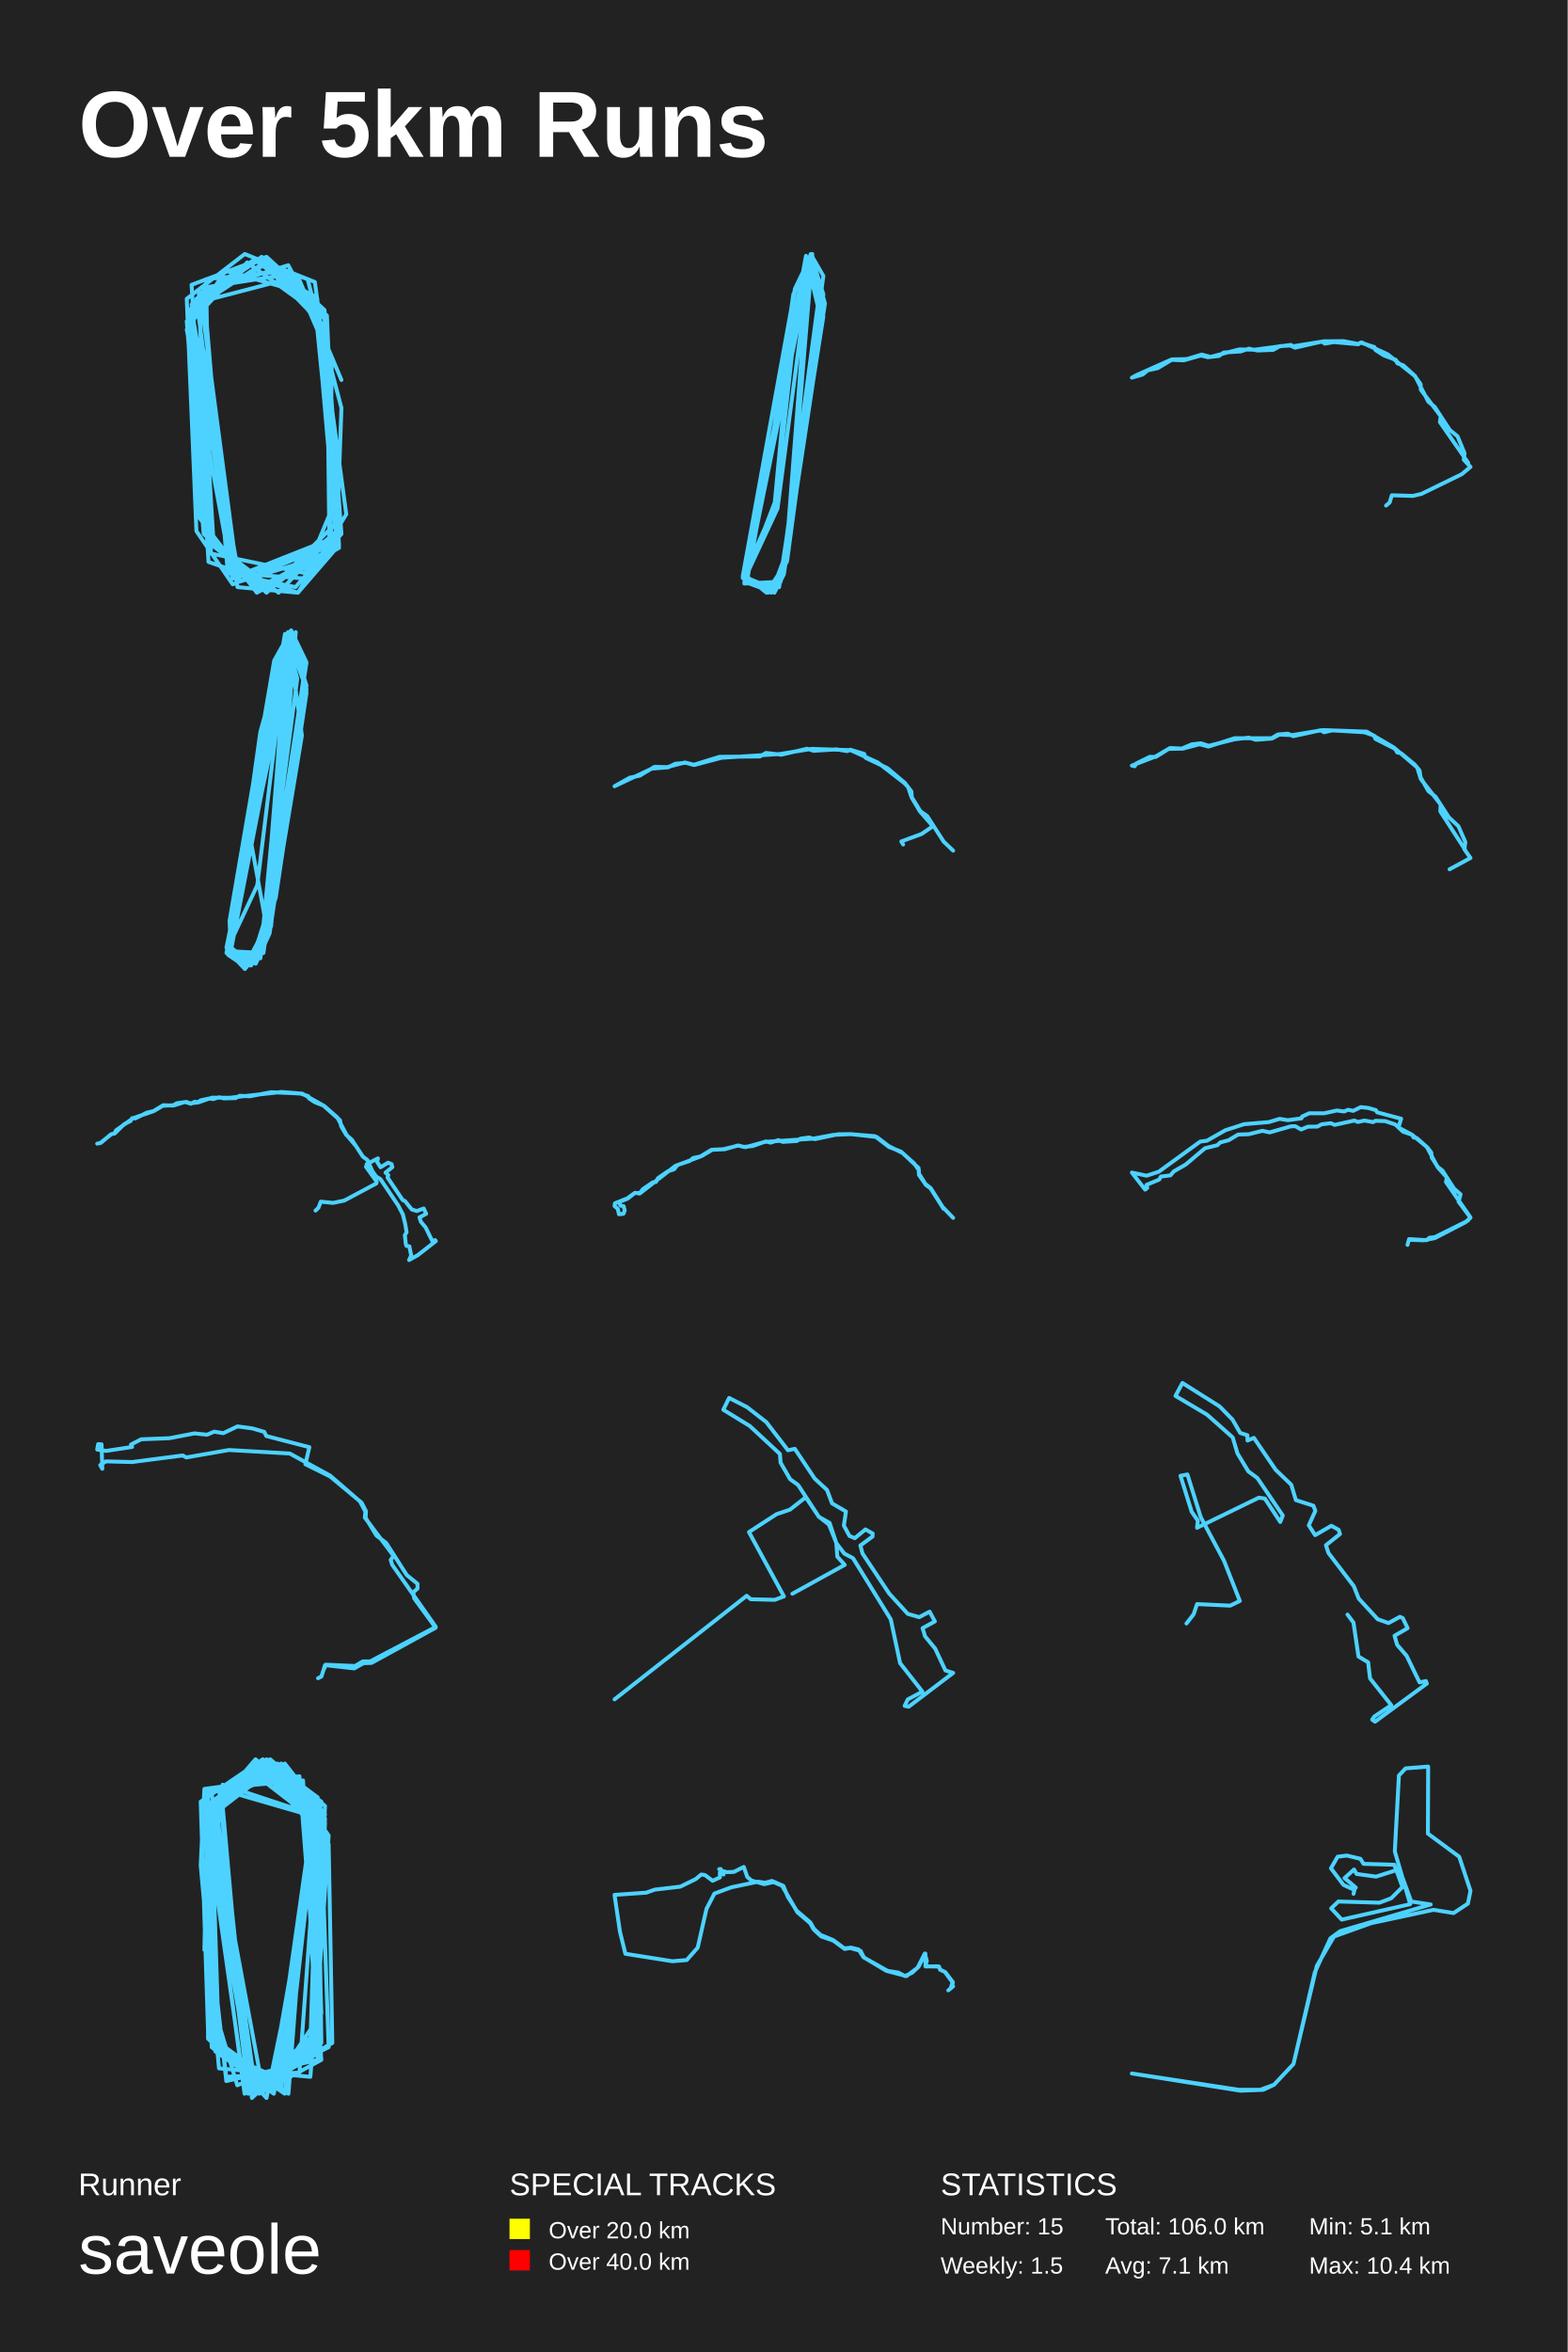
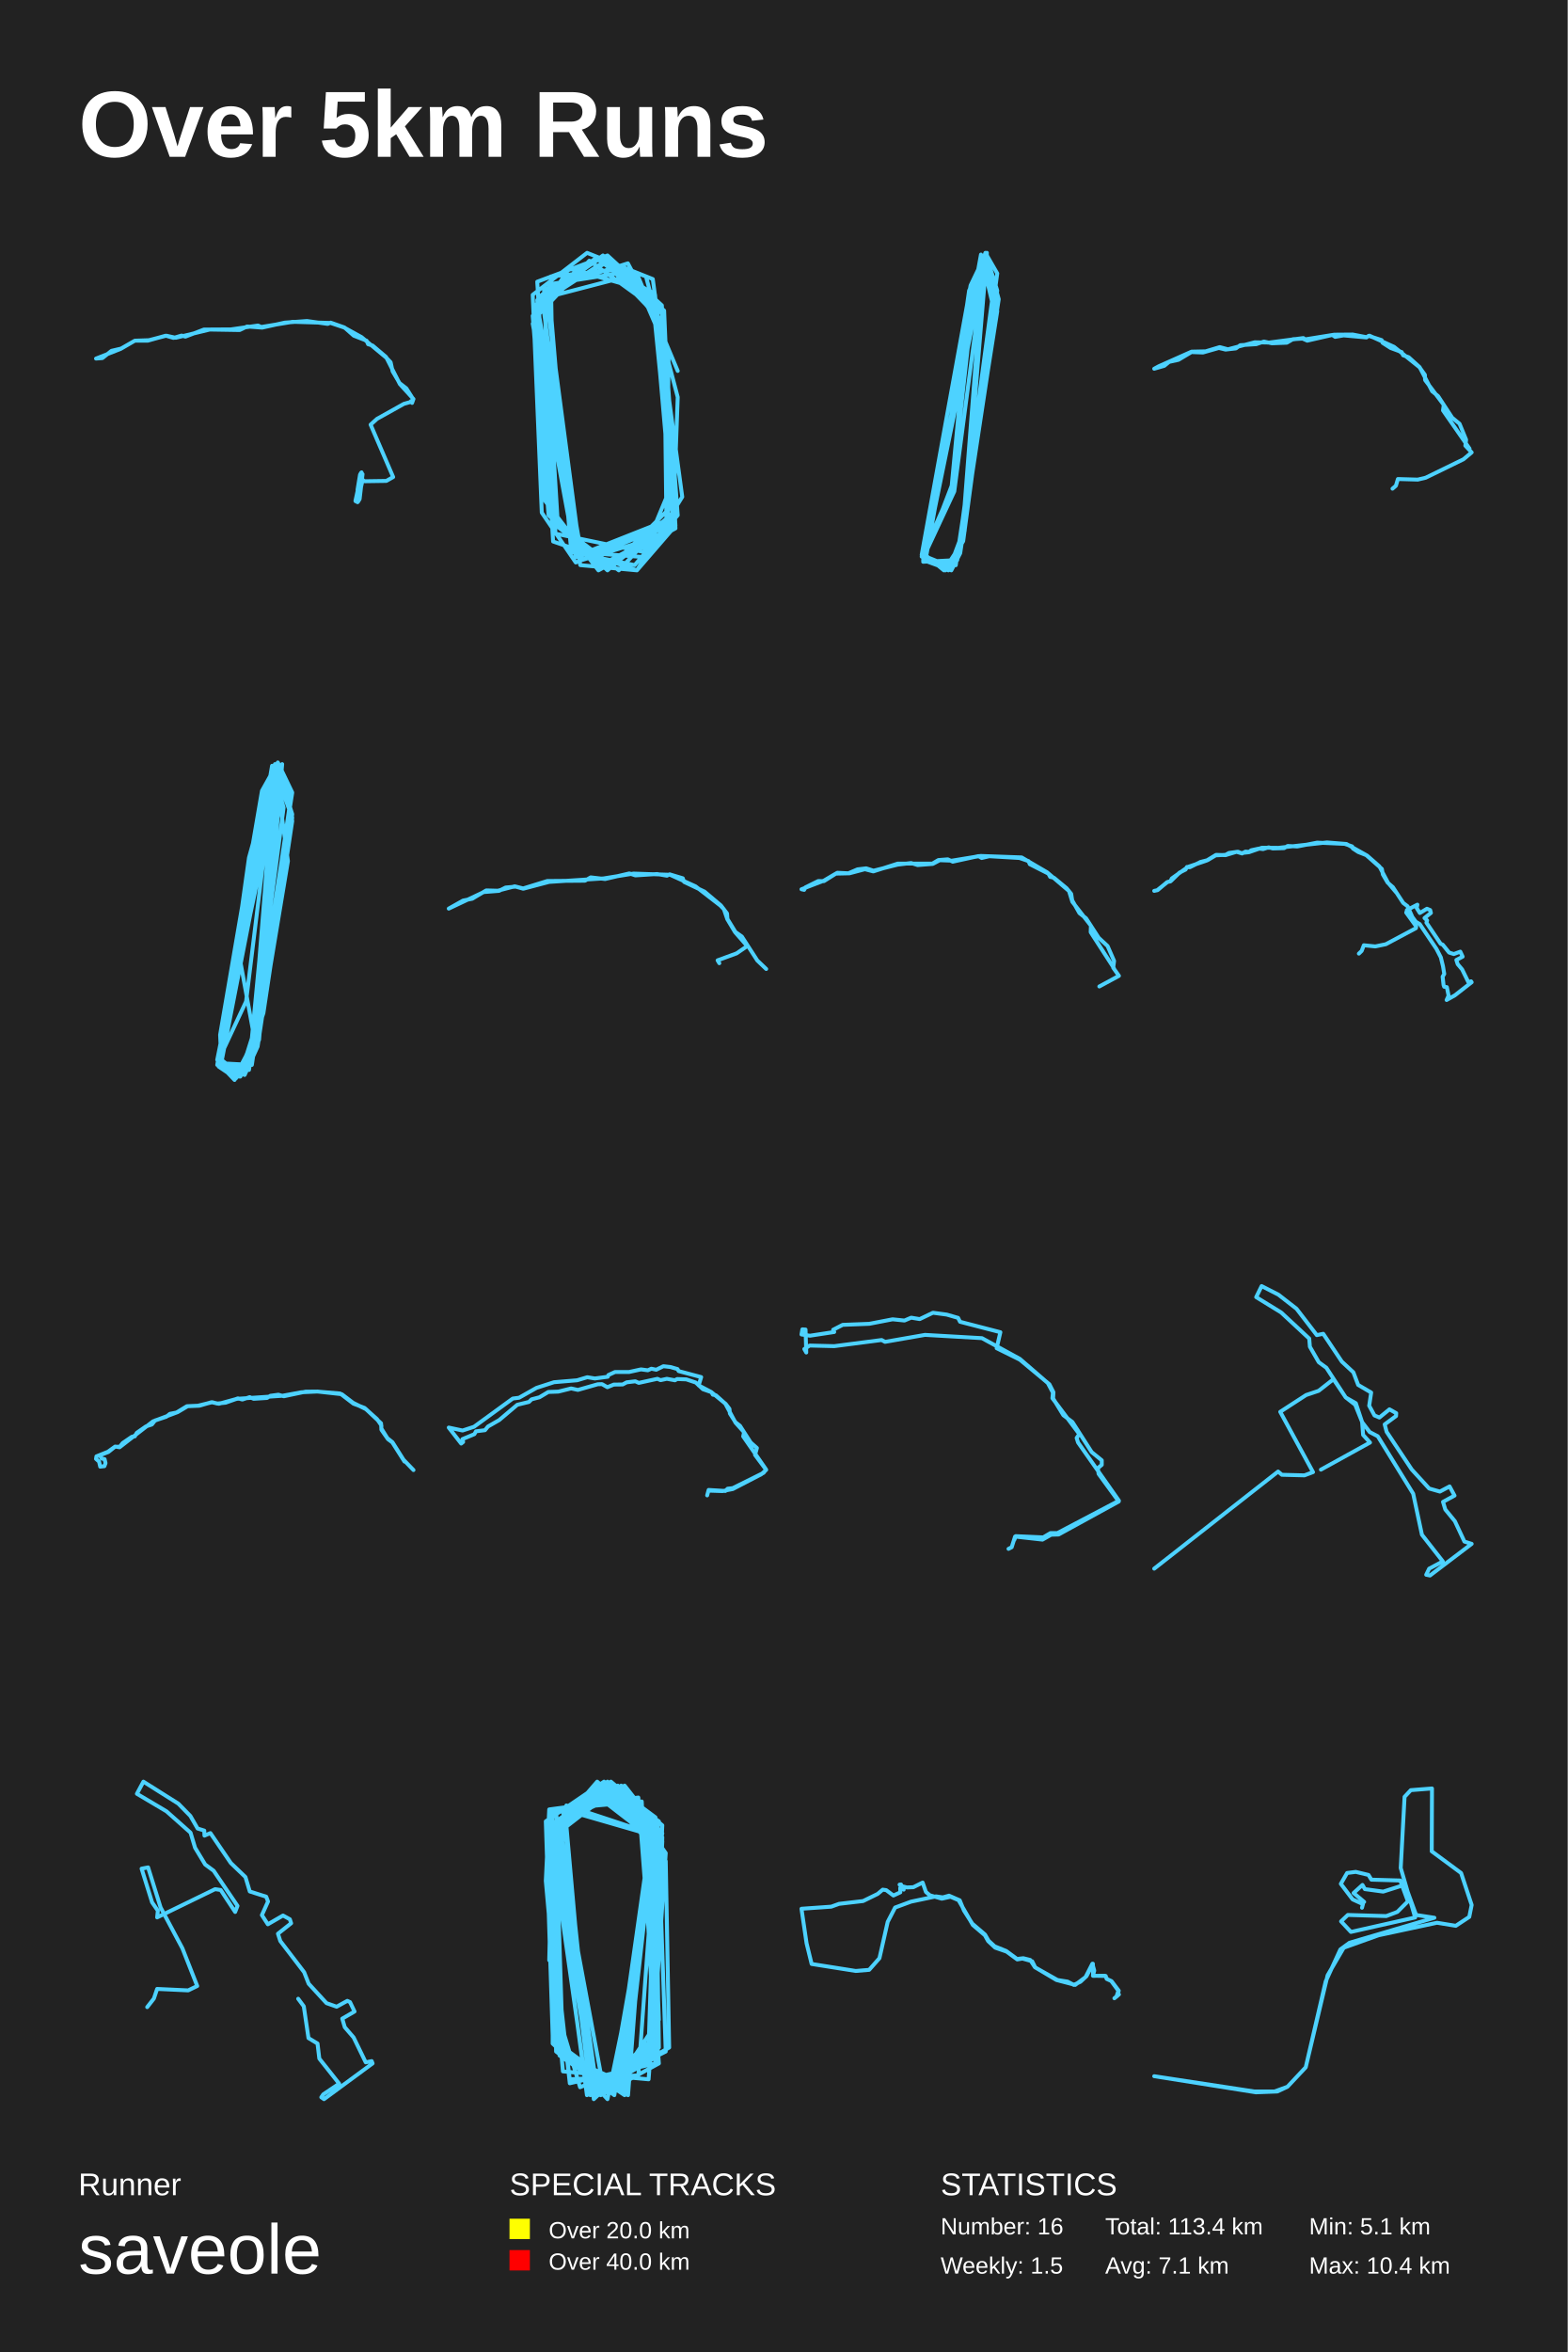
<svg xmlns="http://www.w3.org/2000/svg" baseProfile="full" height="300mm" version="1.1" viewBox="0,0,200,300" width="200mm">
  <defs />
  <rect fill="#222222" height="300" width="200" x="0" y="0" />
  <text fill="#FFFFFF" style="font-size:12px; font-family:Arial; font-weight:bold;" x="10" y="20">Over 5km Runs</text>
  <text fill="#FFFFFF" style="font-size:4px; font-family:Arial" x="10" y="280">Runner</text>
  <text fill="#FFFFFF" style="font-size:9px; font-family:Arial" x="10" y="290">saveole</text>
  <text fill="#FFFFFF" style="font-size:4px; font-family:Arial" x="65" y="280">SPECIAL TRACKS</text>
  <rect fill="yellow" height="2.6" width="2.6" x="65" y="283" />
  <text fill="#FFFFFF" style="font-size:3px; font-family:Arial" x="70" y="285.5">Over 20.0 km</text>
  <rect fill="red" height="2.6" width="2.6" x="65" y="287" />
  <text fill="#FFFFFF" style="font-size:3px; font-family:Arial" x="70" y="289.5">Over 40.0 km</text>
  <text fill="#FFFFFF" style="font-size:4px; font-family:Arial" x="120" y="280">STATISTICS</text>
-   <text fill="#FFFFFF" style="font-size:3px; font-family:Arial" x="120" y="285">Number: 15</text>
+   <text fill="#FFFFFF" style="font-size:3px; font-family:Arial" x="120" y="285">Number: 16</text>
  <text fill="#FFFFFF" style="font-size:3px; font-family:Arial" x="120" y="290">Weekly: 1.5</text>
-   <text fill="#FFFFFF" style="font-size:3px; font-family:Arial" x="141" y="285">Total: 106.0 km</text>
+   <text fill="#FFFFFF" style="font-size:3px; font-family:Arial" x="141" y="285">Total: 113.4 km</text>
  <text fill="#FFFFFF" style="font-size:3px; font-family:Arial" x="141" y="290">Avg: 7.1 km</text>
  <text fill="#FFFFFF" style="font-size:3px; font-family:Arial" x="167" y="285">Min: 5.1 km</text>
  <text fill="#FFFFFF" style="font-size:3px; font-family:Arial" x="167" y="290">Max: 10.4 km</text>
-   <polyline fill="none" points="43.558,48.466 38.008,35.256 25.675,38.469 30.3,73.458 42.017,68.817 41.708,42.397 36.775,34.542 26.292,35.613 26.908,70.602 38.933,73.101 42.942,63.461 40.167,37.755 28.758,34.542 23.825,42.04 29.683,73.815 42.942,69.174 43.558,52.036 39.242,35.613 32.458,33.114 25.058,38.112 29.683,73.101 39.242,73.815 42.942,69.174 40.475,40.969 34.308,33.471 25.367,38.469 27.217,68.817 32.767,75.243 42.017,70.959 42.325,46.324 37.392,34.899 25.983,36.684 29.067,73.101 37.7,74.886 43.558,68.103 41.708,43.111 36.775,33.828 25.367,37.398 26.6,68.103 33.075,74.886 43.25,69.531 41.708,42.397 34.308,33.114 24.442,39.541 30.608,74.172 42.325,70.602 41.4,41.683 33.075,33.114 24.442,38.826 26.908,68.817 34.308,75.243 42.942,68.46 41.4,40.255 33.075,33.114 24.442,38.826 26.6,69.174 34.308,75.243 42.942,66.674 40.167,38.826 32.458,33.114 23.825,40.969 25.983,68.103 34.0,75.6 42.942,67.745 41.4,40.612 31.533,33.471 24.133,41.326 26.6,68.817 35.542,75.6 42.942,67.745 40.475,38.112 32.458,33.114 24.133,40.255 30.3,74.886 38.008,75.6 43.25,69.531 41.4,39.541 34.0,32.757 24.442,36.327 26.6,71.673 38.008,75.6 44.175,65.603 40.167,35.97 31.225,32.4 23.825,38.112 25.058,67.745 29.683,74.529 42.942,69.174 41.708,40.255 33.383,32.757 24.133,39.541 25.367,65.96 32.767,75.6 43.25,69.888 42.017,46.324" stroke="#4DD2FF" stroke-linecap="round" stroke-linejoin="round" stroke-width="0.5" />
-   <polyline fill="none" points="103.227,48.513 105.042,35.202 103.428,32.4 102.017,36.37 98.992,63.691 94.958,74.199 98.79,75.6 100.202,71.864 103.227,32.867 94.958,73.265 97.782,75.6 100.403,71.63 104.84,38.705 103.428,32.634 101.412,36.837 94.757,73.498 98.588,75.133 100.605,69.762 104.638,40.34 102.823,32.634 95.362,73.732 98.588,75.366 100.605,70.229 103.428,32.634 99.193,64.858 95.16,73.498 97.983,75.6 100.403,71.63 103.63,32.634 95.16,73.965 99.395,74.899 105.042,37.537 103.428,32.4 94.757,73.498 98.79,75.133 100.403,70.463 103.63,32.4 94.958,74.199 98.79,75.6 100,73.265 105.243,38.705 103.63,32.867 101.412,37.07 98.79,64.625 94.757,73.732 98.387,75.6 100,72.331 105.042,40.34 103.428,32.867 94.958,74.432 99.597,74.199 104.638,36.603 103.428,32.867 101.21,37.537 98.588,55.751" stroke="#4DD2FF" stroke-linecap="round" stroke-linejoin="round" stroke-width="0.5" />
-   <polyline fill="none" points="187.308,59.034 183.699,53.841 183.802,53.085 181.259,49.702 181.242,49.006 180.486,47.951 177.032,45.185 173.698,43.673 173.269,43.872 171.413,43.514 168.904,43.533 164.935,44.17 164.694,43.991 160.003,44.608 158.078,44.568 154.435,45.523 153.318,45.225 151.394,45.802 149.486,45.842 145.019,47.832 144.4,48.17 145.775,47.772 146.428,47.235 147.699,46.956 149.469,45.901 151.033,45.961 153.198,45.344 154.109,45.563 155.518,45.404 156.102,44.966 158.284,44.827 159.333,44.469 160.415,44.708 162.443,44.628 163.268,44.15 164.591,44.071 165.227,44.349 168.629,43.573 169.024,43.832 170.176,43.633 173.286,43.912 173.578,43.693 175.348,44.27 175.485,44.648 176.568,45.344 178.08,45.901 178.269,46.339 179.025,46.598 180.52,47.951 182.221,51.234 183.029,51.891 184.954,54.836 185.95,55.652 186.844,57.821 186.741,58.637 187.6,59.552 186.483,60.487 181.345,62.994 180.263,63.253 177.565,63.173 177.29,64.088 176.826,64.486" stroke="#4DD2FF" stroke-linecap="round" stroke-linejoin="round" stroke-width="0.5" />
-   <polyline fill="none" points="37.338,84.493 36.553,80.855 35.375,84.493 28.895,121.554 32.036,122.691 33.804,117.688 37.927,86.539 36.356,80.855 29.484,120.872 31.447,122.918 33.607,118.825 37.142,81.082 29.091,121.781 31.447,123.373 33.804,118.825 36.749,81.082 29.091,121.326 31.251,123.6 34,118.371 36.749,81.082 29.484,120.872 32.036,122.918 34.393,117.461 37.338,80.855 29.484,121.099 31.84,122.918 34,118.371 36.945,80.855 29.287,120.872 31.84,122.918 33.804,118.598 36.945,81.082 29.484,120.872 32.036,122.918 33.607,117.916 37.142,81.082 29.287,120.872 31.644,123.145 34,117.461 36.553,81.309 29.287,121.326 31.84,123.145 33.607,119.962 36.749,80.855 32.822,112.914 29.091,120.872 31.447,123.373 33.804,119.053 37.142,80.855 32.036,107.457 34.196,119.28 32.625,122.918 29.091,121.554 36.553,81.082 39.105,87.903 34.393,119.053 32.625,122.918 29.287,120.872 36.749,80.855 38.516,93.815 34.393,118.598 32.036,123.145 28.895,120.872 36.945,80.627 39.105,87.448 34.196,118.825 31.84,122.918 29.091,121.326 37.731,80.627 34.589,118.143 31.84,123.145 29.091,121.326 37.142,80.627 39.105,88.358 35.178,114.505 32.429,122.691 29.484,122.008 29.287,117.461 34.982,84.265 37.142,80.4 39.105,84.493 33.215,122.236 29.287,121.326 33.215,93.36 36.749,80.627 38.909,85.175 33.607,121.554 29.287,121.326 32.036,104.729" stroke="#4DD2FF" stroke-linecap="round" stroke-linejoin="round" stroke-width="0.5" />
-   <polyline fill="none" points="115.22,107.717 114.988,107.325 117.572,106.375 119.016,105.385 117.358,103.486 116.307,101.732 115.844,100.37 115.362,99.874 111.976,97.253 108.519,95.685 103.547,95.52 99.465,96.18 92.051,96.655 88.541,97.584 87.507,97.295 86.135,97.419 85.244,97.873 83.158,98.038 78.4,100.287 80.343,99.193 81.59,98.946 83.497,97.811 85.083,97.852 87.382,97.253 88.523,97.542 91.802,96.531 96.935,96.49 97.719,96.036 99.679,96.263 102.976,95.499 103.796,95.767 106.737,95.582 108.091,95.809 108.465,95.623 110.248,96.16 110.426,96.655 113.206,97.976 115.434,99.854 116.271,100.948 116.325,101.691 117.412,103.465 118.285,104.084 120.388,107.345 121.6,108.501" stroke="#4DD2FF" stroke-linecap="round" stroke-linejoin="round" stroke-width="0.5" />
-   <polyline fill="none" points="186.907,108.371 183.753,103.495 183.788,102.612 181.258,99.361 180.807,97.897 177.827,95.348 174.361,93.321 168.781,93.121 164.865,93.763 163.219,93.703 162.266,94.204 160.204,94.365 159.32,94.084 157.483,94.305 154.208,95.127 153.203,94.806 152.025,94.947 150.76,95.489 149.061,95.529 147.467,96.472 144.4,97.656 144.764,97.736 144.937,97.395 146.687,96.532 147.45,96.552 149.269,95.408 150.916,95.489 153.03,94.927 154.173,95.228 157.5,94.164 162.214,94.164 163.028,93.683 164.31,93.582 164.986,93.903 168.487,93.141 168.92,93.402 169.96,93.161 174.066,93.402 175.297,93.823 175.47,94.244 178.0,95.529 178.243,95.97 178.762,96.091 180.478,97.515 181.102,98.278 181.24,99.161 182.228,100.907 183.129,101.609 184.845,104.258 186.058,105.381 186.942,107.408 186.82,108.331 187.6,109.435 184.931,110.879" stroke="#4DD2FF" stroke-linecap="round" stroke-linejoin="round" stroke-width="0.5" />
-   <polyline fill="none" points="45.331,146.086 44.226,144.779 43.036,142.534 41.368,141.071 38.558,139.494 35.908,139.281 29.307,140.02 27.049,140.005 25.283,140.616 24.228,140.73 23.798,140.545 22.571,140.716 22.117,140.972 20.768,141.043 19.663,141.696 18.731,141.923 17.246,142.662 16.854,142.62 16.67,142.975 15.848,143.387 14.67,144.538 14.142,144.694 12.866,145.774 12.4,145.873 12.805,145.788 14.228,144.651 14.596,144.595 14.793,144.182 17.013,142.605 19.528,141.753 20.817,140.972 22.105,141.014 23.602,140.559 24.363,140.787 24.804,140.531 25.32,140.574 25.589,140.346 26.645,140.119 27.221,140.19 27.97,139.949 28.534,140.105 30.08,140.062 30.558,139.764 31.871,139.835 34.571,139.309 38.325,139.48 39.331,139.821 39.429,140.105 40.165,140.588 41.257,141.014 43.38,142.89 43.515,143.643 44.165,144.751 44.877,145.362 46.288,147.521 46.877,147.962 47.527,149.425 48.005,150.079 48.533,150.391 50.803,153.758 51.404,154.923 51.698,156.131 51.87,157.168 51.649,157.551 51.772,158.674 51.858,158.915 52.226,158.972 52.459,160.137 52.189,160.719 53.306,160.094 55.6,158.304 55.514,158.176 55.158,158.304 54.299,156.557 53.698,155.847 53.514,155.278 54.373,154.824 54.054,154.142 53.171,154.468 52.533,154.27 51.662,153.19 51.379,153.076 49.441,150.192 49.539,149.894 49.183,149.567 50.054,148.871 49.956,148.487 49.514,148.303 48.545,148.885 48.116,148.203 48.214,147.749 46.778,148.487 46.926,148.601 46.791,148.558 46.693,148.828 48.054,150.718 48.018,150.945 43.92,153.133 42.484,153.431 40.926,153.275 40.632,154.042 40.251,154.412" stroke="#4DD2FF" stroke-linecap="round" stroke-linejoin="round" stroke-width="0.5" />
-   <polyline fill="none" points="120.376,154.187 118.725,151.582 118.127,151.137 117.23,149.852 117.23,149.258 116.632,148.401 114.939,146.885 113.43,146.308 111.622,144.923 108.476,144.66 106.327,144.758 103.736,145.236 97.573,145.649 95.111,146.324 94.114,146.11 92.463,146.588 90.869,146.654 89.502,147.462 86.157,148.714 81.603,152.242 81.005,152.143 80.023,152.852 78.457,153.478 78.4,153.824 78.813,154.187 78.969,154.879 79.539,154.813 79.695,154.401 79.567,153.857 79.169,153.775 78.927,153.33 80.08,152.885 80.991,152.159 81.617,152.176 82.03,151.665 83.282,150.808 83.681,150.758 83.937,150.28 85.19,149.407 86.001,149.143 86.428,148.599 87.965,148.088 88.449,147.692 89.36,147.511 90.769,146.654 92.264,146.588 94.214,146.11 94.883,146.291 96.036,146.176 97.715,145.583 98.313,145.747 99.31,145.418 99.851,145.649 101.672,145.533 102.114,145.236 103.224,145.088 103.95,145.302 106.911,144.676 108.562,144.66 111.85,145.022 113.387,146.193 115.152,147.066 117.187,148.978 117.23,149.687 118.056,151.006 118.739,151.549 120.248,153.939 121.6,155.34" stroke="#4DD2FF" stroke-linecap="round" stroke-linejoin="round" stroke-width="0.5" />
-   <polyline fill="none" points="179.565,158.788 179.765,158.047 182.043,158.186 182.35,157.877 183.043,157.8 187.24,155.717 187.587,155.27 184.469,150.764 184.589,150.193 183.416,148.882 182.043,146.32 180.751,145.163 180.338,145.086 180.151,144.746 178.992,144.345 178.019,143.435 176.727,143.002 175.474,142.956 175.181,143.126 174.075,142.925 173.222,143.111 172.796,142.925 170.264,143.481 169.784,143.265 168.612,143.404 168.065,143.697 166.853,143.712 165.987,144.067 165.254,143.651 164.681,143.666 161.976,144.438 161.056,144.237 159.311,144.669 157.952,144.715 156.739,145.441 155.673,145.718 155.313,146.073 153.728,146.459 151.262,148.542 149.73,149.422 149.33,149.915 148.104,150.07 147.891,150.455 146.266,151.134 146.359,151.52 146.092,151.736 144.4,149.56 146.279,149.962 147.838,149.452 153.115,145.61 153.967,145.502 156.339,144.16 158.724,143.388 161.869,143.126 163.255,142.709 164.281,142.879 166.04,142.648 166.12,142.416 167.026,141.999 168.932,141.999 170.557,141.645 171.49,141.768 171.97,141.552 172.636,141.691 173.609,141.212 174.555,141.321 175.527,141.598 175.687,141.876 178.752,142.694 178.406,143.82 180.111,144.715 182.083,146.336 182.603,147.014 182.656,147.647 183.416,148.835 184.029,149.314 185.495,151.597 186.334,152.338 186.081,153.279 187.6,155.316 186.947,155.902 183.056,157.923 181.644,158.201 179.738,158.139" stroke="#4DD2FF" stroke-linecap="round" stroke-linejoin="round" stroke-width="0.5" />
-   <polyline fill="none" points="41.369,212.835 41.561,212.333 45.294,212.5 46.281,211.914 47.22,211.914 55.6,207.509 50.037,199.59 49.845,198.976 50.206,198.447 46.546,193.567 46.618,192.814 45.92,191.503 42.115,188.213 36.962,185.396 29.208,184.95 23.766,185.898 23.308,185.647 16.855,186.484 13.508,186.4 12.785,186.874 13.05,187.348 12.954,184.225 12.52,184.197 12.4,184.894 13.556,185.062 16.855,184.56 16.71,184.253 18.011,183.584 21.623,183.444 24.801,182.831 26.415,182.998 27.33,182.608 28.486,182.803 30.292,181.939 32.17,182.19 33.711,182.636 33.976,183.166 39.466,184.588 38.961,186.763 42.115,188.324 46.136,191.671 46.69,192.758 46.642,193.595 48.039,195.881 49.267,196.801 51.892,200.9 53.264,202.016 53.264,202.629 52.734,203.075 52.831,203.856 55.576,207.62 47.389,212.11 46.377,212.138 45.197,212.807 41.465,212.388 41.007,213.838 40.574,214.061" stroke="#4DD2FF" stroke-linecap="round" stroke-linejoin="round" stroke-width="0.5" />
-   <polyline fill="none" points="78.4,216.756 95.259,203.543 95.774,203.984 98.845,204.062 100.011,203.621 95.55,195.418 99.07,193.133 100.773,192.562 102.791,190.979 104.472,193.471 105.84,194.25 106.692,196.82 107.723,198.169 108.822,198.741 113.642,206.554 114.83,212.135 117.677,215.769 115.816,216.756 115.413,217.586 115.928,217.69 121.6,213.381 120.614,213.07 119.313,210.292 118.013,208.709 117.699,207.67 119.269,206.814 118.596,205.568 117.273,206.269 115.816,205.853 113.44,203.257 110.032,198.144 109.763,197.131 111.31,195.989 111.332,195.6 110.413,195.08 109.046,196.197 108.373,195.911 107.656,194.587 107.925,192.796 106.154,191.758 105.504,190.044 103.934,188.59 101.401,184.8 100.527,184.982 97.769,181.399 95.303,179.478 93.017,178.31 92.277,179.816 95.662,181.893 99.496,185.449 99.585,186.566 100.796,188.668 101.827,189.421 104.45,193.445 105.75,194.457 106.692,196.794 106.826,198.559 107.768,199.597 101.087,203.283" stroke="#4DD2FF" stroke-linecap="round" stroke-linejoin="round" stroke-width="0.5" />
-   <polyline fill="none" points="171.911,205.941 172.673,206.965 173.312,211.291 174.54,212.031 174.786,214.079 177.49,217.494 175.327,218.946 175.057,219.344 175.425,219.6 182.036,214.734 181.913,214.421 181.102,214.592 179.456,211.205 178.251,209.811 177.907,208.644 179.579,207.677 178.964,206.396 178.596,206.225 177.146,207.022 175.769,206.538 173.336,203.892 172.722,202.326 169.478,198.086 169.158,197.09 170.952,195.667 170.78,195.127 169.846,194.614 167.782,195.81 166.971,194.557 167.806,192.708 167.561,192.053 165.324,191.341 164.734,189.378 162.744,187.471 159.966,183.401 159.155,183.743 159.131,183.06 158.221,182.775 157.238,181.068 155.592,179.388 150.848,176.4 149.964,178.051 153.994,180.441 157.263,183.344 157.877,185.393 159.254,187.67 160.409,188.524 163.653,193.305 163.333,194.13 161.367,191.142 160.605,191.028 152.716,194.87 152.815,193.96 152.028,192.821 150.603,188.239 151.487,188.069 153.183,193.504 156.157,199.082 158.172,204.205 156.943,204.802 152.716,204.603 152.274,205.912 151.365,207.079" stroke="#4DD2FF" stroke-linecap="round" stroke-linejoin="round" stroke-width="0.5" />
-   <polyline fill="none" points="27.937,257.34 28.87,264.9 38.197,264.36 40.529,232.5 32.135,226.02 27.005,231.42 33.534,266.52 40.063,259.5 40.063,231.96 33.067,225.48 27.005,229.8 26.538,260.04 33.534,266.52 40.529,260.58 40.995,231.96 27.937,228.18 32.135,267.6 39.596,260.58 40.529,231.42 34.466,225.48 27.005,230.34 27.471,261.66 34.466,266.52 40.529,231.96 34.466,224.94 27.005,229.8 32.135,266.52 40.063,262.2 41.928,234.12 34.466,225.48 27.471,229.8 32.601,267.06 40.995,260.58 40.529,229.26 34,224.4 26.538,231.42 27.471,260.58 34,267.6 41.462,231.42 35.865,224.94 28.404,230.34 31.668,267.06 40.529,260.04 40.995,230.88 36.332,224.94 26.538,230.34 26.538,260.04 34.466,266.52 40.995,256.8 40.063,230.88 32.601,224.4 26.538,231.42 27.005,261.12 34.933,267.06 40.995,229.8 34,224.94 26.538,230.34 27.471,260.58 34.933,266.52 40.063,230.34 33.067,224.94 26.538,230.34 27.937,260.58 35.865,266.52 40.063,229.8 33.067,225.48 27.005,231.96 27.937,261.12 35.399,265.98 40.063,229.8 33.067,224.94 27.005,231.96 26.538,259.5 36.798,267.06 39.596,230.34 33.534,224.94 26.072,230.88 32.135,266.52 39.596,261.12 40.529,233.58 33.067,225.48 26.072,230.88 27.471,261.12 36.332,267.06 40.529,229.8 32.135,224.94 26.072,231.96 27.937,261.66 36.332,265.44 40.529,229.8 34.466,224.4 27.471,230.34 27.005,260.04 34,266.52 40.063,261.12 41.462,230.34 34.466,224.4 26.538,231.42 32.135,266.52 40.063,261.66 40.995,231.96 35.399,225.48 27.005,228.72 31.668,266.52 40.063,261.66 40.995,233.04 35.399,225.48 27.005,230.88 26.538,260.04 33.067,265.98 40.529,260.04 40.995,233.58 34.933,225.48 26.538,231.96 32.135,266.52 40.063,259.5 40.529,233.58 35.865,226.02 26.538,230.34 32.601,266.52 40.063,262.2 41.462,232.5 35.399,224.94 27.005,229.8 32.601,266.52 40.529,261.12 40.529,231.96 33.534,225.48 27.471,230.34 32.601,266.52 40.529,260.04 41.462,231.96 28.404,227.64 26.072,248.7 26.538,228.72 36.332,226.56 40.995,234.12 41.928,261.12 31.202,266.52 26.072,230.34 36.332,225.48 41.928,235.2 42.394,260.58 31.202,267.06 26.072,228.72 35.865,225.48 41.928,234.12 39.596,264.9 27.937,263.82 25.606,237.9 26.072,228.18 38.197,226.56 40.995,262.74 33.067,267.06 26.538,258.96 25.606,229.8 33.534,224.4 40.995,234.66 40.529,261.66 30.269,265.98 26.538,253.56 26.538,228.18 38.664,227.1 40.529,262.74 28.87,265.44 27.005,248.7" stroke="#4DD2FF" stroke-linecap="round" stroke-linejoin="round" stroke-width="0.5" />
-   <polyline fill="none" points="91.95,238.396 91.748,238.412 92.036,238.612 92.742,238.795 93.622,238.762 94.89,238.129 95.337,239.412 95.87,239.862 97.499,240.328 98.681,240.061 99.777,240.528 101.723,243.91 103.351,245.292 103.798,246.092 104.764,246.991 106.306,247.524 107.762,248.59 108.468,248.474 109.795,248.84 110.213,249.673 113.095,251.389 115.647,252.055 117.059,250.989 117.982,249.174 118.241,250.106 118.054,250.806 119.798,250.839 119.928,251.239 120.591,251.539 121.571,252.838 121.398,253.538 120.98,253.871 121.6,253.355 121.312,253.504 121.528,252.855 120.548,251.522 120.029,251.289 119.697,250.806 118.083,250.823 118.054,249.174 117.189,250.856 116.368,251.622 115.459,252.055 114.609,251.606 113.24,251.389 110.169,249.657 109.521,248.657 108.584,248.424 107.733,248.524 106.263,247.441 104.692,246.808 103.856,246.042 103.38,245.209 101.65,243.726 100.512,241.944 99.935,240.545 98.479,239.912 97.629,240.145 96.706,240.011 93.305,240.728 91.142,241.527 90.133,243.476 89.009,248.424 87.611,250.006 85.78,250.156 79.784,249.207 79.092,246.392 78.4,241.694 82.45,241.411 83.517,241.028 86.789,240.645 88.764,239.678 89.456,239.095 89.932,239.162 90.912,239.895 91.849,239.462 91.834,238.862 92.252,238.895 92.31,239.095" stroke="#4DD2FF" stroke-linecap="round" stroke-linejoin="round" stroke-width="0.5" />
-   <polyline fill="none" points="172.971,240.762 171.531,239.552 172.742,238.455 173.069,239.022 175.556,239.363 178.535,238.417 180.04,242.54 182.527,242.918 170.975,246.322 169.731,247.23 167.735,251.579 165.018,263.266 162.531,265.914 160.764,266.557 158.047,266.557 144.4,264.476 158.244,266.67 161.156,266.557 162.531,265.914 165.018,263.266 167.996,250.747 170.189,247.003 174.935,245.301 182.887,243.599 185.44,244.015 187.273,242.805 187.6,241.178 186.16,236.828 182.167,233.878 182.2,225.33 179.32,225.557 178.469,226.465 177.945,236.148 179.909,242.88 171.171,244.847 169.829,243.41 170.745,242.54 175.982,242.691 177.487,242.124 178.927,240.686 177.88,237.85 173.953,237.736 173.56,237.093 171.825,236.677 170.647,236.828 169.796,238.304 171.4,240.422 172.807,241.065 172.676,241.556" stroke="#4DD2FF" stroke-linecap="round" stroke-linejoin="round" stroke-width="0.5" />
+   <polyline fill="none" points="52.43,51.164 52.572,51.39 52.732,50.938 51.844,49.54 50.974,48.861 50.087,47.36 49.838,46.209 49.288,45.633 46.127,43.001 43.89,41.768 42.168,41.192 37.338,41.048 33.326,41.706 32.917,41.521 29.455,42.014 26.01,42.035 23.649,42.94 23.17,42.796 22.14,43.104 21.145,42.816 18.855,43.454 17.204,43.454 15.393,44.502 12.25,45.736 13.067,45.674 14.221,44.749 15.446,44.461 17.204,43.454 18.997,43.392 21.216,42.816 22.424,43.084 26.756,42.035 30.574,42.097 31.515,41.644 33.45,41.788 36.326,41.151 39.167,40.945 41.813,41.315 42.186,41.151 43.943,41.768 45.133,42.816 46.766,43.454 46.962,43.906 47.53,44.07 49.252,45.53 51.01,48.985 52.75,50.897 52.466,51.246 51.525,51.513 48.098,53.426 47.281,54.166 50.158,60.848 49.288,61.341 46.518,61.382 46.234,61.218 46.127,60.272 45.346,63.89 45.612,64.055 46.216,61.423 46.127,60.251 45.719,63.171 45.364,63.931 45.648,64.034 45.879,63.664 46.252,60.478 46.074,60.292 45.932,60.539 45.612,62.472" stroke="#4DD2FF" stroke-linecap="round" stroke-linejoin="round" stroke-width="0.5" />
+   <polyline fill="none" points="86.461,47.312 81.258,34.928 69.695,37.94 74.031,70.742 85.016,66.391 84.727,41.622 80.102,34.258 70.273,35.262 70.852,68.064 82.125,70.407 85.883,61.37 83.281,37.271 72.586,34.258 67.961,41.287 73.453,71.076 85.883,66.725 86.461,50.659 82.414,35.262 76.055,32.919 69.117,37.605 73.453,70.407 82.414,71.076 85.883,66.725 83.57,40.283 77.789,33.254 69.406,37.94 71.141,66.391 76.344,72.415 85.016,68.399 85.305,45.304 80.68,34.593 69.984,36.267 72.875,70.407 80.969,72.081 86.461,65.721 84.727,42.291 80.102,33.589 69.406,36.936 70.563,65.721 76.633,72.081 86.172,67.06 84.727,41.622 77.789,32.919 68.539,38.944 74.32,71.411 85.305,68.064 84.437,40.953 76.633,32.919 68.539,38.275 70.852,66.391 77.789,72.415 85.883,66.056 84.437,39.614 76.633,32.919 68.539,38.275 70.563,66.725 77.789,72.415 85.883,64.382 83.281,38.275 76.055,32.919 67.961,40.283 69.984,65.721 77.5,72.75 85.883,65.386 84.437,39.948 75.188,33.254 68.25,40.618 70.563,66.391 78.945,72.75 85.883,65.386 83.57,37.605 76.055,32.919 68.25,39.614 74.031,72.081 81.258,72.75 86.172,67.06 84.437,38.944 77.5,32.585 68.539,35.932 70.563,69.068 81.258,72.75 87.039,63.378 83.281,35.597 74.898,32.25 67.961,37.605 69.117,65.386 73.453,71.746 85.883,66.725 84.727,39.614 76.922,32.585 68.25,38.944 69.406,63.713 76.344,72.75 86.172,67.395 85.016,45.304" stroke="#4DD2FF" stroke-linecap="round" stroke-linejoin="round" stroke-width="0.5" />
+   <polyline fill="none" points="125.525,47.355 127.227,34.877 125.714,32.25 124.391,35.972 121.555,61.585 117.773,71.436 121.366,72.75 122.689,69.247 125.525,32.688 117.773,70.561 120.42,72.75 122.878,69.028 127.038,38.161 125.714,32.469 123.823,36.409 117.584,70.78 121.177,72.312 123.067,67.277 126.848,39.693 125.147,32.469 118.152,70.999 121.177,72.531 123.067,67.715 125.714,32.469 121.744,62.68 117.962,70.78 120.609,72.75 122.878,69.028 125.903,32.469 117.962,71.218 121.933,72.093 127.227,37.066 125.714,32.25 117.584,70.78 121.366,72.312 122.878,67.934 125.903,32.25 117.773,71.436 121.366,72.75 122.5,70.561 127.416,38.161 125.903,32.688 123.823,36.628 121.366,62.461 117.584,70.999 120.987,72.75 122.5,69.685 127.227,39.693 125.714,32.688 117.773,71.655 122.122,71.436 126.848,36.191 125.714,32.688 123.634,37.066 121.177,54.142" stroke="#4DD2FF" stroke-linecap="round" stroke-linejoin="round" stroke-width="0.5" />
+   <polyline fill="none" points="187.476,57.22 184.093,52.351 184.19,51.642 181.805,48.471 181.789,47.818 181.081,46.829 177.842,44.236 174.717,42.818 174.314,43.005 172.575,42.669 170.223,42.688 166.501,43.285 166.276,43.117 161.878,43.695 160.073,43.658 156.658,44.553 155.611,44.273 153.807,44.814 152.018,44.852 147.83,46.717 147.25,47.034 148.539,46.661 149.151,46.158 150.343,45.896 152.002,44.908 153.468,44.964 155.498,44.385 156.352,44.591 157.673,44.441 158.221,44.031 160.267,43.9 161.249,43.564 162.264,43.788 164.165,43.714 164.939,43.266 166.179,43.191 166.775,43.453 169.965,42.725 170.335,42.967 171.415,42.781 174.331,43.042 174.604,42.837 176.264,43.378 176.393,43.732 177.408,44.385 178.825,44.908 179.002,45.318 179.711,45.561 181.113,46.829 182.708,49.907 183.465,50.523 185.269,53.284 186.203,54.049 187.041,56.082 186.945,56.847 187.75,57.705 186.703,58.582 181.886,60.932 180.871,61.174 178.342,61.1 178.084,61.958 177.649,62.331" stroke="#4DD2FF" stroke-linecap="round" stroke-linejoin="round" stroke-width="0.5" />
+   <polyline fill="none" points="35.629,101.087 34.893,97.676 33.789,101.087 27.714,135.832 30.659,136.897 32.316,132.208 36.182,103.005 34.709,97.676 28.266,135.192 30.107,137.111 32.132,133.274 35.445,97.889 27.898,136.045 30.107,137.537 32.316,133.274 35.077,97.889 27.898,135.618 29.923,137.75 32.5,132.847 35.077,97.889 28.266,135.192 30.659,137.111 32.868,131.995 35.629,97.676 28.266,135.405 30.475,137.111 32.5,132.847 35.261,97.676 28.082,135.192 30.475,137.111 32.316,133.061 35.261,97.889 28.266,135.192 30.659,137.111 32.132,132.421 35.445,97.889 28.082,135.192 30.291,137.324 32.5,131.995 34.893,98.103 28.082,135.618 30.475,137.324 32.132,134.34 35.077,97.676 31.395,127.732 27.898,135.192 30.107,137.537 32.316,133.487 35.445,97.676 30.659,122.616 32.684,133.7 31.211,137.111 27.898,135.832 34.893,97.889 37.286,104.284 32.868,133.487 31.211,137.111 28.082,135.192 35.077,97.676 36.734,109.826 32.868,133.061 30.659,137.324 27.714,135.192 35.261,97.463 37.286,103.858 32.684,133.274 30.475,137.111 27.898,135.618 35.998,97.463 33.052,132.634 30.475,137.324 27.898,135.618 35.445,97.463 37.286,104.711 33.605,129.224 31.027,136.897 28.266,136.258 28.082,131.995 33.42,100.874 35.445,97.25 37.286,101.087 31.764,136.471 28.082,135.618 31.764,109.4 35.077,97.463 37.102,101.726 32.132,135.832 28.082,135.618 30.659,120.058" stroke="#4DD2FF" stroke-linecap="round" stroke-linejoin="round" stroke-width="0.5" />
+   <polyline fill="none" points="91.769,122.859 91.551,122.492 93.974,121.602 95.327,120.673 93.774,118.893 92.788,117.249 92.353,115.972 91.902,115.507 88.728,113.05 85.486,111.58 80.825,111.425 76.999,112.044 70.048,112.489 66.757,113.36 65.788,113.089 64.501,113.205 63.666,113.631 61.711,113.785 57.25,115.894 59.071,114.869 60.241,114.637 62.028,113.572 63.515,113.611 65.671,113.05 66.74,113.321 69.814,112.373 74.626,112.334 75.361,111.909 77.199,112.121 80.29,111.405 81.059,111.657 83.816,111.483 85.085,111.696 85.436,111.522 87.107,112.025 87.274,112.489 89.881,113.727 91.969,115.488 92.754,116.513 92.804,117.21 93.824,118.874 94.642,119.454 96.614,122.511 97.75,123.595" stroke="#4DD2FF" stroke-linecap="round" stroke-linejoin="round" stroke-width="0.5" />
+   <polyline fill="none" points="142.1,123.473 139.144,118.902 139.176,118.074 136.804,115.026 136.382,113.653 133.588,111.264 130.338,109.364 125.107,109.176 121.436,109.778 119.893,109.721 118.999,110.192 117.066,110.342 116.237,110.079 114.515,110.286 111.445,111.057 110.503,110.756 109.398,110.888 108.212,111.396 106.62,111.433 105.125,112.317 102.25,113.427 102.591,113.503 102.754,113.183 104.394,112.374 105.109,112.393 106.815,111.32 108.358,111.396 110.34,110.869 111.412,111.151 114.532,110.154 118.95,110.154 119.714,109.702 120.916,109.608 121.55,109.909 124.831,109.195 125.237,109.439 126.212,109.213 130.062,109.439 131.216,109.834 131.378,110.229 133.75,111.433 133.977,111.847 134.465,111.96 136.073,113.296 136.658,114.011 136.788,114.838 137.714,116.475 138.559,117.133 140.167,119.617 141.304,120.67 142.133,122.57 142.019,123.435 142.75,124.47 140.248,125.824" stroke="#4DD2FF" stroke-linecap="round" stroke-linejoin="round" stroke-width="0.5" />
+   <polyline fill="none" points="178.122,113.831 177.087,112.606 175.972,110.501 174.407,109.129 171.773,107.65 169.289,107.451 163.1,108.143 160.984,108.13 159.328,108.703 158.338,108.809 157.936,108.636 156.786,108.796 156.36,109.036 155.095,109.102 154.059,109.715 153.185,109.928 151.793,110.621 151.425,110.581 151.253,110.914 150.482,111.3 149.378,112.379 148.883,112.526 147.687,113.538 147.25,113.631 147.63,113.551 148.964,112.486 149.309,112.432 149.493,112.046 151.575,110.568 153.933,109.768 155.141,109.036 156.348,109.076 157.752,108.65 158.465,108.863 158.879,108.623 159.362,108.663 159.615,108.45 160.604,108.237 161.145,108.303 161.847,108.077 162.376,108.223 163.825,108.183 164.274,107.904 165.504,107.97 168.035,107.477 171.555,107.637 172.498,107.957 172.59,108.223 173.28,108.676 174.304,109.076 176.294,110.834 176.42,111.54 177.03,112.579 177.697,113.152 179.02,115.176 179.572,115.589 180.181,116.961 180.63,117.574 181.125,117.867 183.253,121.023 183.816,122.115 184.092,123.247 184.253,124.22 184.046,124.579 184.161,125.631 184.242,125.858 184.587,125.911 184.805,127.003 184.552,127.549 185.599,126.963 187.75,125.285 187.669,125.165 187.336,125.285 186.531,123.647 185.967,122.981 185.795,122.448 186.6,122.022 186.301,121.383 185.473,121.689 184.874,121.503 184.058,120.491 183.793,120.384 181.976,117.68 182.068,117.4 181.734,117.094 182.551,116.442 182.459,116.082 182.045,115.909 181.136,116.455 180.734,115.816 180.826,115.389 179.48,116.082 179.618,116.188 179.491,116.148 179.399,116.402 180.676,118.173 180.642,118.386 176.8,120.437 175.454,120.717 173.993,120.57 173.717,121.29 173.36,121.636" stroke="#4DD2FF" stroke-linecap="round" stroke-linejoin="round" stroke-width="0.5" />
+   <polyline fill="none" points="51.602,186.425 50.054,183.984 49.494,183.566 48.653,182.361 48.653,181.805 48.093,181.001 46.505,179.58 45.09,179.039 43.396,177.741 40.447,177.493 38.432,177.586 36.003,178.034 30.225,178.421 27.916,179.054 26.982,178.853 25.434,179.301 23.94,179.363 22.659,180.12 19.523,181.295 15.252,184.602 14.692,184.509 13.771,185.173 12.303,185.761 12.25,186.085 12.637,186.425 12.784,187.074 13.318,187.012 13.464,186.626 13.344,186.116 12.971,186.039 12.744,185.621 13.825,185.204 14.679,184.524 15.266,184.54 15.653,184.061 16.827,183.257 17.201,183.211 17.441,182.763 18.615,181.944 19.376,181.697 19.776,181.187 21.217,180.708 21.671,180.337 22.525,180.167 23.846,179.363 25.247,179.301 27.076,178.853 27.703,179.023 28.784,178.915 30.358,178.359 30.919,178.513 31.853,178.204 32.36,178.421 34.068,178.312 34.482,178.034 35.522,177.895 36.203,178.096 38.979,177.509 40.527,177.493 43.609,177.833 45.05,178.93 46.705,179.749 48.613,181.542 48.653,182.206 49.427,183.443 50.068,183.953 51.482,186.193 52.75,187.507" stroke="#4DD2FF" stroke-linecap="round" stroke-linejoin="round" stroke-width="0.5" />
+   <polyline fill="none" points="90.217,190.738 90.405,190.044 92.541,190.174 92.828,189.885 93.478,189.813 97.413,187.86 97.738,187.44 94.814,183.216 94.927,182.681 93.827,181.451 92.541,179.05 91.329,177.965 90.942,177.893 90.767,177.575 89.68,177.198 88.768,176.345 87.556,175.94 86.382,175.896 86.107,176.056 85.07,175.868 84.271,176.041 83.871,175.868 81.498,176.388 81.048,176.186 79.948,176.316 79.436,176.591 78.3,176.605 77.488,176.938 76.8,176.547 76.263,176.562 73.727,177.285 72.865,177.097 71.229,177.502 69.955,177.546 68.818,178.226 67.818,178.486 67.481,178.819 65.995,179.18 63.684,181.133 62.247,181.958 61.872,182.421 60.723,182.565 60.523,182.927 58.999,183.563 59.086,183.925 58.837,184.128 57.25,182.088 59.011,182.464 60.473,181.987 65.42,178.385 66.219,178.283 68.443,177.025 70.679,176.302 73.627,176.056 74.927,175.665 75.888,175.824 77.537,175.607 77.612,175.39 78.462,175 80.248,175 81.772,174.667 82.647,174.783 83.097,174.58 83.721,174.71 84.633,174.262 85.52,174.363 86.432,174.623 86.582,174.884 89.455,175.651 89.13,176.707 90.729,177.546 92.578,179.065 93.065,179.701 93.115,180.294 93.827,181.408 94.402,181.857 95.776,183.997 96.563,184.692 96.326,185.574 97.75,187.484 97.138,188.033 93.49,189.928 92.166,190.189 90.38,190.131" stroke="#4DD2FF" stroke-linecap="round" stroke-linejoin="round" stroke-width="0.5" />
+   <polyline fill="none" points="129.408,196.407 129.589,195.937 133.088,196.094 134.013,195.545 134.894,195.545 142.75,191.415 137.535,183.991 137.355,183.415 137.693,182.919 134.262,178.344 134.329,177.638 133.675,176.409 130.108,173.325 125.277,170.684 118.008,170.266 112.906,171.155 112.477,170.919 106.426,171.704 103.288,171.625 102.611,172.07 102.86,172.514 102.769,169.586 102.363,169.56 102.25,170.214 103.334,170.37 106.426,169.9 106.291,169.612 107.51,168.985 110.896,168.854 113.876,168.279 115.389,168.436 116.247,168.07 117.33,168.253 119.023,167.442 120.784,167.678 122.229,168.096 122.477,168.593 127.625,169.926 127.151,171.965 130.108,173.429 133.878,176.566 134.397,177.586 134.352,178.37 135.661,180.514 136.813,181.376 139.273,185.219 140.56,186.265 140.56,186.84 140.064,187.258 140.154,187.99 142.727,191.519 135.052,195.728 134.104,195.754 132.997,196.381 129.498,195.989 129.069,197.348 128.663,197.558" stroke="#4DD2FF" stroke-linecap="round" stroke-linejoin="round" stroke-width="0.5" />
+   <polyline fill="none" points="147.25,200.083 163.055,187.697 163.538,188.11 166.418,188.183 167.511,187.77 163.328,180.079 166.628,177.938 168.225,177.402 170.117,175.918 171.693,178.254 172.975,178.984 173.774,181.393 174.74,182.659 175.77,183.194 180.289,190.52 181.403,195.752 184.072,199.159 182.328,200.083 181.949,200.862 182.433,200.959 187.75,196.92 186.825,196.628 185.606,194.024 184.387,192.539 184.093,191.566 185.564,190.763 184.934,189.595 183.694,190.252 182.328,189.862 180.1,187.429 176.905,182.635 176.653,181.685 178.103,180.615 178.124,180.25 177.262,179.763 175.98,180.809 175.35,180.542 174.677,179.3 174.93,177.621 173.269,176.648 172.66,175.041 171.189,173.678 168.814,170.125 167.994,170.296 165.409,166.937 163.097,165.136 160.953,164.041 160.26,165.452 163.433,167.399 167.027,170.734 167.111,171.78 168.246,173.752 169.213,174.457 171.672,178.23 172.891,179.179 173.774,181.369 173.9,183.024 174.782,183.997 168.519,187.453" stroke="#4DD2FF" stroke-linecap="round" stroke-linejoin="round" stroke-width="0.5" />
+   <polyline fill="none" points="38.041,254.944 38.756,255.905 39.355,259.96 40.507,260.654 40.737,262.574 43.272,265.776 41.244,267.136 40.99,267.51 41.336,267.75 47.534,263.188 47.419,262.895 46.658,263.055 45.115,259.88 43.986,258.573 43.663,257.479 45.23,256.572 44.654,255.371 44.308,255.211 42.949,255.958 41.659,255.505 39.378,253.023 38.802,251.556 35.76,247.581 35.461,246.647 37.143,245.313 36.981,244.806 36.106,244.326 34.17,245.446 33.41,244.273 34.193,242.538 33.963,241.925 31.866,241.258 31.313,239.417 29.447,237.629 26.844,233.814 26.083,234.134 26.06,233.493 25.208,233.227 24.286,231.626 22.742,230.052 18.295,227.25 17.466,228.798 21.245,231.039 24.309,233.76 24.885,235.681 26.175,237.816 27.258,238.616 30.3,243.099 30,243.872 28.157,241.071 27.443,240.964 20.047,244.566 20.139,243.712 19.401,242.645 18.065,238.349 18.894,238.189 20.484,243.285 23.272,248.515 25.162,253.317 24.01,253.877 20.047,253.69 19.632,254.918 18.779,256.012" stroke="#4DD2FF" stroke-linecap="round" stroke-linejoin="round" stroke-width="0.5" />
+   <polyline fill="none" points="71.816,258.131 72.691,265.219 81.435,264.713 83.621,234.844 75.751,228.769 70.942,233.831 77.063,266.738 83.184,260.156 83.184,234.338 76.626,228.263 70.942,232.313 70.505,260.663 77.063,266.738 83.621,261.169 84.058,234.338 71.816,230.794 75.751,267.75 82.746,261.169 83.621,233.831 77.937,228.263 70.942,232.819 71.379,262.181 77.937,266.738 83.621,234.338 77.937,227.756 70.942,232.313 75.751,266.738 83.184,262.688 84.933,236.363 77.937,228.263 71.379,232.313 76.188,267.244 84.058,261.169 83.621,231.806 77.5,227.25 70.505,233.831 71.379,261.169 77.5,267.75 84.495,233.831 79.249,227.756 72.254,232.819 75.314,267.244 83.621,260.663 84.058,233.325 79.686,227.756 70.505,232.819 70.505,260.663 77.937,266.738 84.058,257.625 83.184,233.325 76.188,227.25 70.505,233.831 70.942,261.675 78.374,267.244 84.058,232.313 77.5,227.756 70.505,232.819 71.379,261.169 78.374,266.738 83.184,232.819 76.626,227.756 70.505,232.819 71.816,261.169 79.249,266.738 83.184,232.313 76.626,228.263 70.942,234.338 71.816,261.675 78.812,266.231 83.184,232.313 76.626,227.756 70.942,234.338 70.505,260.156 80.123,267.244 82.746,232.819 77.063,227.756 70.067,233.325 75.751,266.738 82.746,261.675 83.621,235.856 76.626,228.263 70.067,233.325 71.379,261.675 79.686,267.244 83.621,232.313 75.751,227.756 70.067,234.338 71.816,262.181 79.686,265.725 83.621,232.313 77.937,227.25 71.379,232.819 70.942,260.663 77.5,266.738 83.184,261.675 84.495,232.819 77.937,227.25 70.505,233.831 75.751,266.738 83.184,262.181 84.058,234.338 78.812,228.263 70.942,231.3 75.314,266.738 83.184,262.181 84.058,235.35 78.812,228.263 70.942,233.325 70.505,260.663 76.626,266.231 83.621,260.663 84.058,235.856 78.374,228.263 70.505,234.338 75.751,266.738 83.184,260.156 83.621,235.856 79.249,228.769 70.505,232.819 76.188,266.738 83.184,262.688 84.495,234.844 78.812,227.756 70.942,232.313 76.188,266.738 83.621,261.675 83.621,234.338 77.063,228.263 71.379,232.819 76.188,266.738 83.621,260.663 84.495,234.338 72.254,230.288 70.067,250.031 70.505,231.3 79.686,229.275 84.058,236.363 84.933,261.675 74.877,266.738 70.067,232.819 79.686,228.263 84.933,237.375 85.37,261.169 74.877,267.244 70.067,231.3 79.249,228.263 84.933,236.363 82.746,265.219 71.816,264.206 69.63,239.906 70.067,230.794 81.435,229.275 84.058,263.194 76.626,267.244 70.505,259.65 69.63,232.313 77.063,227.25 84.058,236.869 83.621,262.181 74.002,266.231 70.505,254.588 70.505,230.794 81.872,229.781 83.621,263.194 72.691,265.725 70.942,250.031" stroke="#4DD2FF" stroke-linecap="round" stroke-linejoin="round" stroke-width="0.5" />
+   <polyline fill="none" points="114.953,240.371 114.764,240.386 115.034,240.574 115.696,240.746 116.52,240.714 117.709,240.121 118.128,241.324 118.628,241.745 120.155,242.183 121.264,241.933 122.291,242.37 124.115,245.54 125.642,246.836 126.061,247.586 126.966,248.429 128.412,248.929 129.777,249.929 130.439,249.819 131.682,250.163 132.074,250.944 134.777,252.552 137.169,253.177 138.493,252.177 139.358,250.475 139.601,251.35 139.426,252.006 141.061,252.037 141.182,252.412 141.804,252.693 142.723,253.911 142.561,254.567 142.169,254.879 142.75,254.395 142.48,254.535 142.682,253.926 141.764,252.677 141.277,252.458 140.966,252.006 139.453,252.021 139.426,250.475 138.615,252.052 137.845,252.771 136.993,253.177 136.196,252.755 134.912,252.552 132.034,250.928 131.426,249.991 130.547,249.772 129.75,249.866 128.372,248.851 126.899,248.258 126.115,247.539 125.669,246.758 124.047,245.368 122.98,243.697 122.439,242.386 121.074,241.792 120.277,242.011 119.412,241.886 116.223,242.557 114.196,243.307 113.25,245.134 112.196,249.772 110.885,251.256 109.169,251.397 103.547,250.506 102.899,247.867 102.25,243.463 106.047,243.198 107.047,242.838 110.115,242.479 111.966,241.573 112.615,241.027 113.061,241.089 113.98,241.776 114.858,241.37 114.845,240.808 115.236,240.839 115.291,241.027" stroke="#4DD2FF" stroke-linecap="round" stroke-linejoin="round" stroke-width="0.5" />
+   <polyline fill="none" points="174.035,242.589 172.685,241.455 173.82,240.426 174.127,240.958 176.459,241.277 179.251,240.391 180.662,244.256 182.994,244.611 172.164,247.802 170.998,248.653 169.126,252.731 166.58,263.687 164.248,266.169 162.591,266.772 160.044,266.772 147.25,264.822 160.228,266.878 162.959,266.772 164.248,266.169 166.58,263.687 169.372,251.951 171.427,248.44 175.876,246.845 183.332,245.249 185.725,245.639 187.443,244.504 187.75,242.98 186.4,238.902 182.657,236.136 182.688,228.122 179.987,228.335 179.19,229.186 178.699,238.263 180.54,244.575 172.348,246.419 171.09,245.072 171.949,244.256 176.858,244.398 178.269,243.866 179.619,242.519 178.638,239.859 174.956,239.753 174.588,239.15 172.961,238.76 171.857,238.902 171.059,240.285 172.563,242.27 173.882,242.873 173.759,243.334" stroke="#4DD2FF" stroke-linecap="round" stroke-linejoin="round" stroke-width="0.5" />
</svg>
